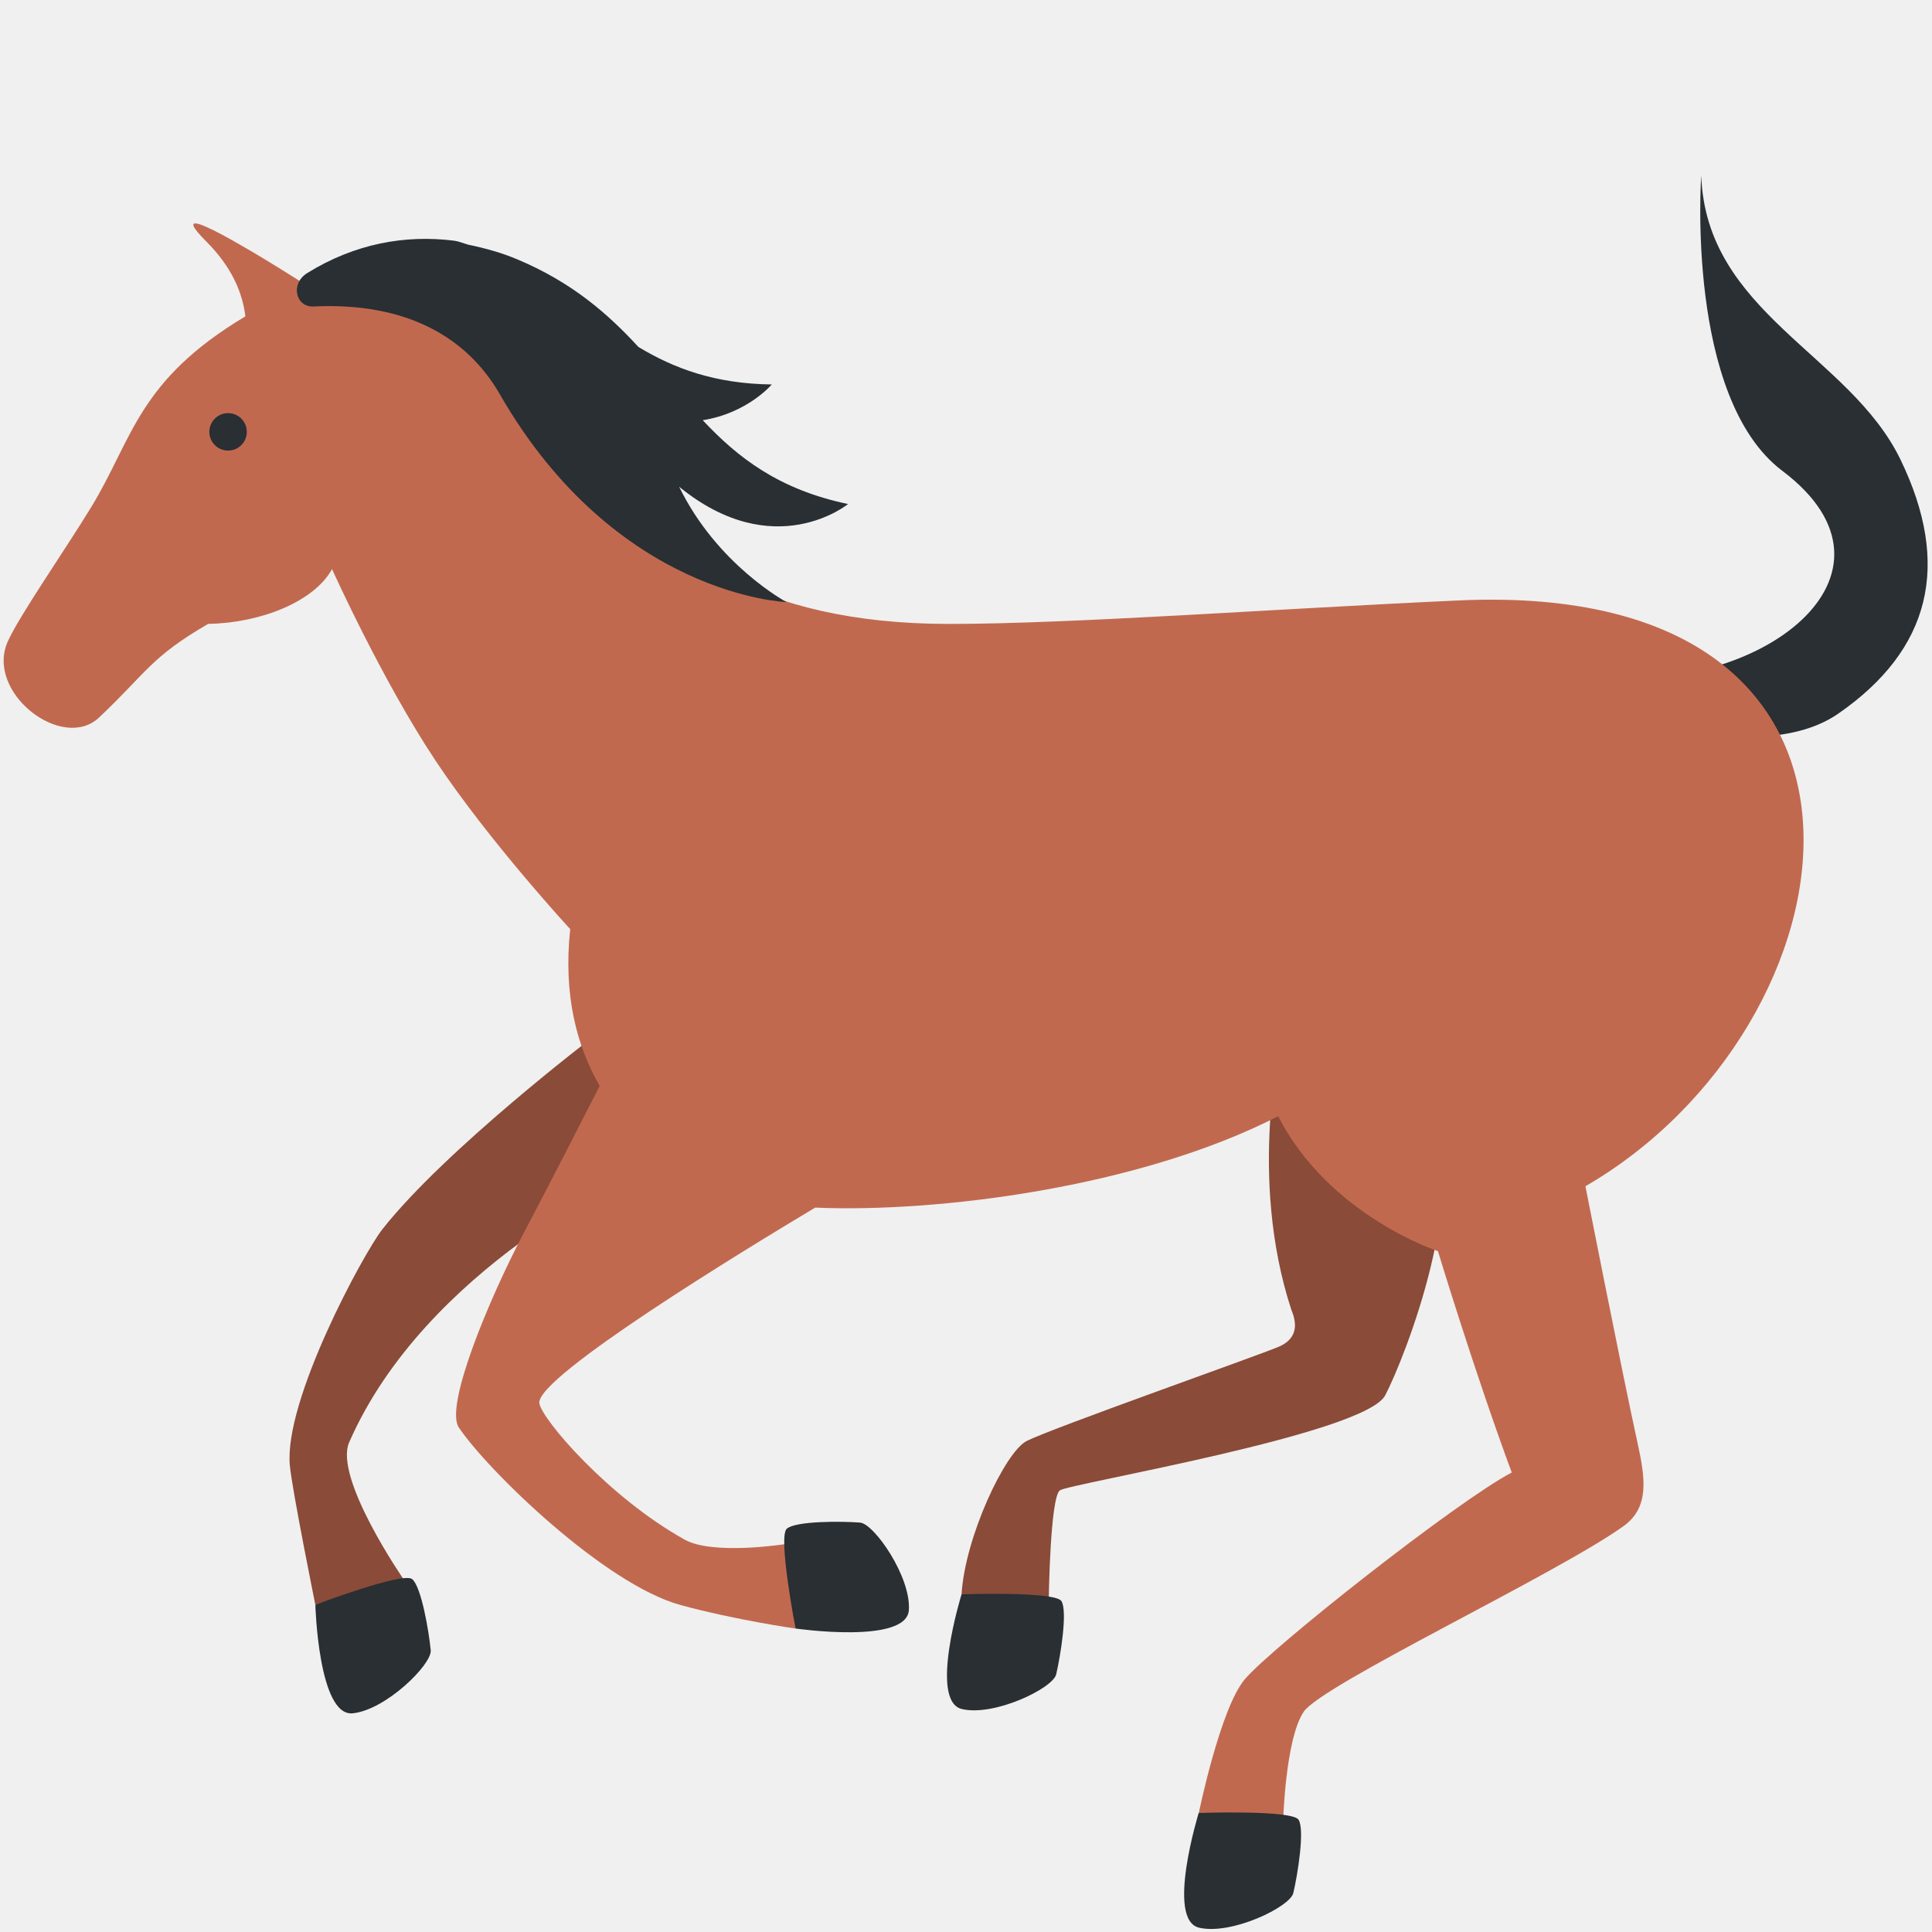
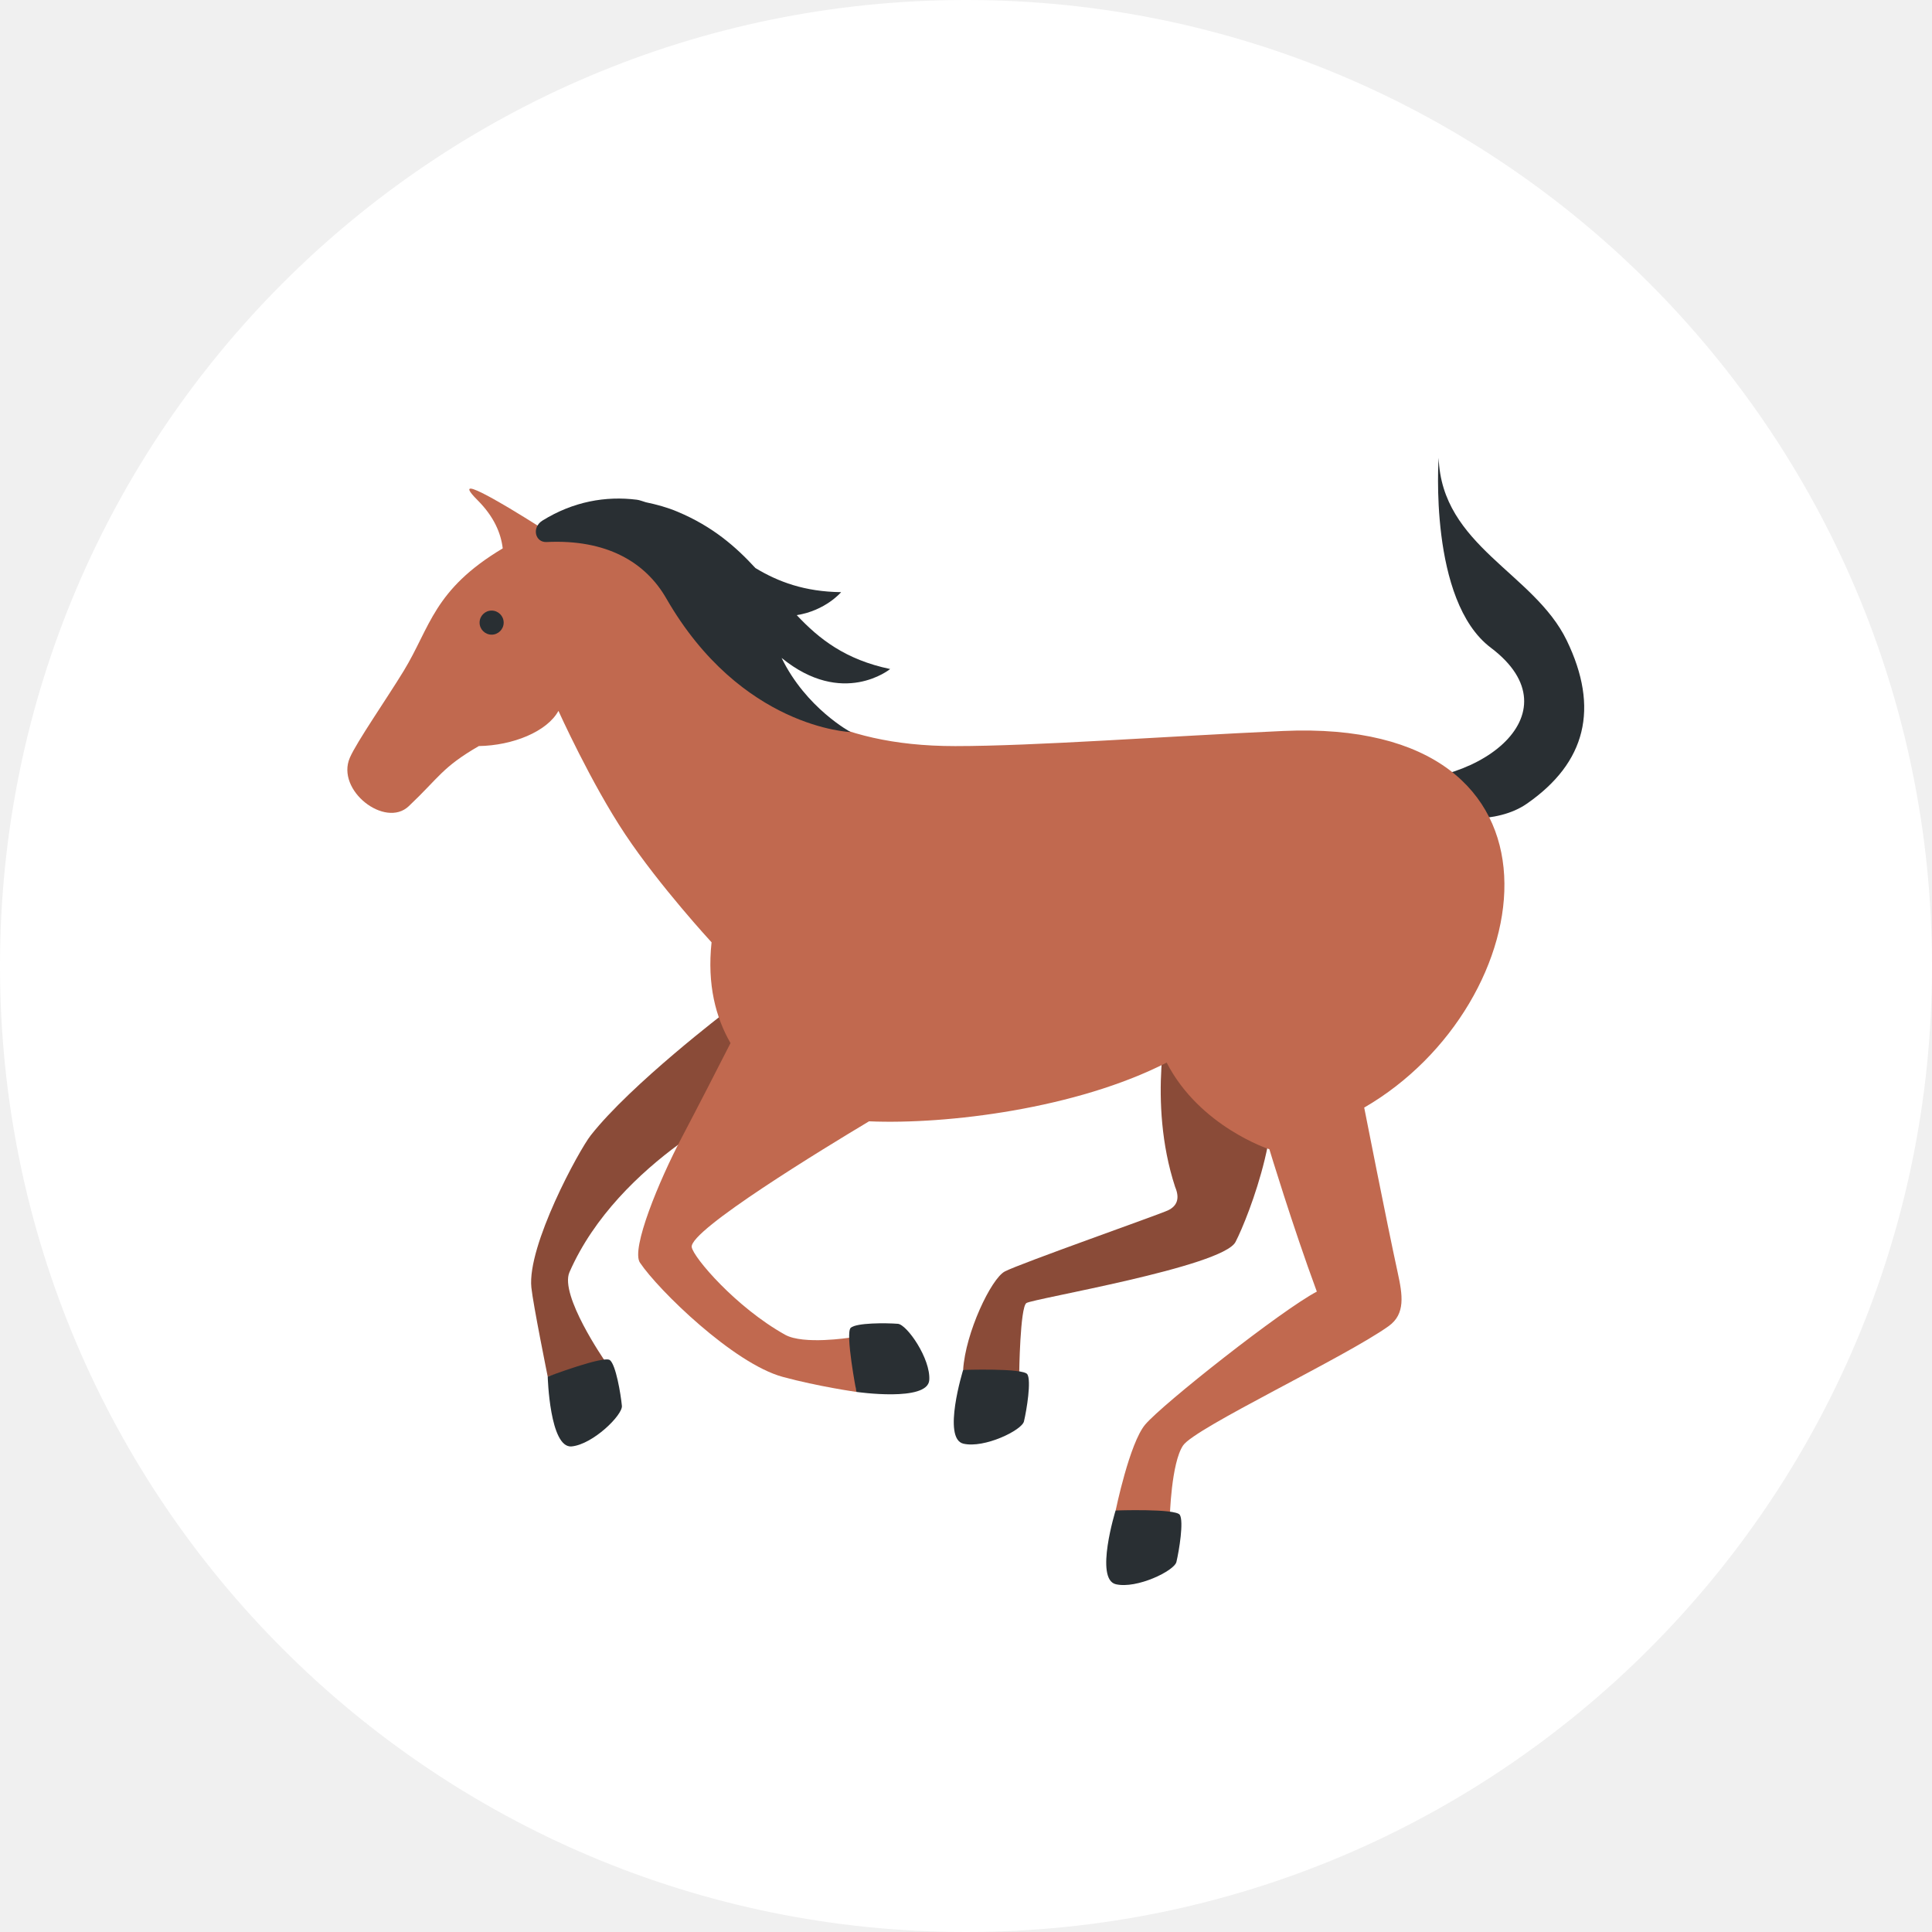
- <svg xmlns="http://www.w3.org/2000/svg" viewBox="0 0 36 36">
+ <svg xmlns="http://www.w3.org/2000/svg" viewBox="-10 -10 56 56">
+   <circle fill="#FFFFFF" cx="18.0" cy="18.0" r="28.0" />
  <path fill="#292F33" d="M28.721 12.849s3.809 1.643 5.532.449c1.723-1.193 2.11-2.773 1.159-4.736-.951-1.961-3.623-2.732-3.712-5.292 0 0-.298 4.141 1.513 5.505 2.562 1.933-.446 4.21-3.522 3.828-3.078-.382-.97.246-.97.246z" />
  <path fill="#8A4B38" d="M23.875 19.375s-.628 2.542.187 5.03c.145.341.049.556-.208.678-.256.122-4.294 1.542-4.729 1.771-.396.208-1.142 1.78-1.208 2.854.844.218 1.625.104 1.625.104s.025-1.915.208-2.042c.183-.127 5.686-1.048 6.062-1.771s1.611-3.888.812-5.292c-.225-.395-.637-1.15-.637-1.15l-2.112-.182z" />
  <path fill="#292F33" d="M17.917 29.708s-.616 1.993.008 2.138c.605.141 1.694-.388 1.755-.646.081-.343.216-1.179.098-1.366-.118-.186-1.861-.126-1.861-.126z" />
  <path fill="#8A4B38" d="M11.812 21.875l-.75-2.562s-2.766 2.105-3.938 3.594c-.344.437-1.847 3.198-1.722 4.413.05.488.474 2.583.474 2.583l1.651-.465s-1.312-1.896-1.021-2.562c1.428-3.263 5.306-5.001 5.306-5.001z" />
  <path fill="#292F33" d="M7.679 29.424c-.172-.139-1.803.479-1.803.479s.057 2.085.695 2.022c.618-.061 1.48-.912 1.455-1.175-.034-.351-.175-1.187-.347-1.326z" />
  <path fill="#C1694F" d="M27.188 11.188c-3.437.156-7.207.438-9.5.438-3.655 0-5.219-1.428-6.562-2.625C8.838 6.964 8.167 4.779 6 5.501c0 0-.632-.411-1.247-.778l-.261-.152c-.256-.148-.492-.276-.656-.347-.164-.072-.258-.087-.228-.01.019.051.093.143.236.286.472.472.675.95.728 1.395-2.01 1.202-2.093 2.276-2.871 3.552-.492.807-1.36 2.054-1.56 2.515-.412.948 1.024 2.052 1.706 1.407.893-.845.961-1.122 2.032-1.744.983-.016 1.975-.416 2.308-1.02 0 0 .938 2.083 1.938 3.583s2.5 3.125 2.5 3.125c-.131 1.227.12 2.176.549 2.922-.385.757-.924 1.807-1.417 2.745-.656 1.245-1.473 3.224-1.208 3.618.534.798 2.719 2.926 4.137 3.311 1.03.28 2.14.437 2.14.437l-.193-1.574s-1.343.213-1.875-.083c-1.427-.795-2.666-2.248-2.708-2.542-.07-.487 3.841-2.868 5.14-3.645 2.266.097 6.022-.369 8.626-1.702.958 1.86 2.978 2.513 2.978 2.513s.667 2.208 1.375 4.125c-1.017.533-4.468 3.254-4.975 3.854-.456.54-.856 2.49-.856 2.49.82.375 1.57.187 1.57.187s.039-1.562.385-2.073c.346-.511 4.701-2.559 5.958-3.458.492-.352.404-.903.262-1.552-.321-1.471-.97-4.781-.971-4.782 5.146-2.979 6.458-11.316-2.354-10.916z" />
  <path fill="#292F33" d="M22.336 33.782s-.616 1.993.008 2.138c.605.141 1.694-.388 1.755-.646.081-.343.216-1.179.098-1.366-.118-.187-1.861-.126-1.861-.126zm-7.676-5.296c-.167.146.164 1.859.164 1.859s2.064.299 2.111-.34c.045-.62-.647-1.614-.91-1.634-.351-.027-1.198-.031-1.365.115z" />
  <circle fill="#292F33" cx="4.25" cy="8.047" r=".349" />
  <path fill="#292F33" d="M12.655 9.07c1.773 1.446 3.147.322 3.147.322-1.295-.271-2.056-.867-2.708-1.562.835-.131 1.287-.666 1.287-.666-1.061-.013-1.824-.3-2.485-.699-.565-.614-1.233-1.202-2.254-1.631-.294-.125-.606-.21-.922-.276-.086-.025-.178-.063-.258-.073-.906-.114-1.845.051-2.737.603-.322.2-.214.639.117.623 1.741-.085 2.866.582 3.47 1.633 2.169 3.772 5.344 3.875 5.344 3.875s-1.29-.688-2.001-2.149z" />
</svg>
